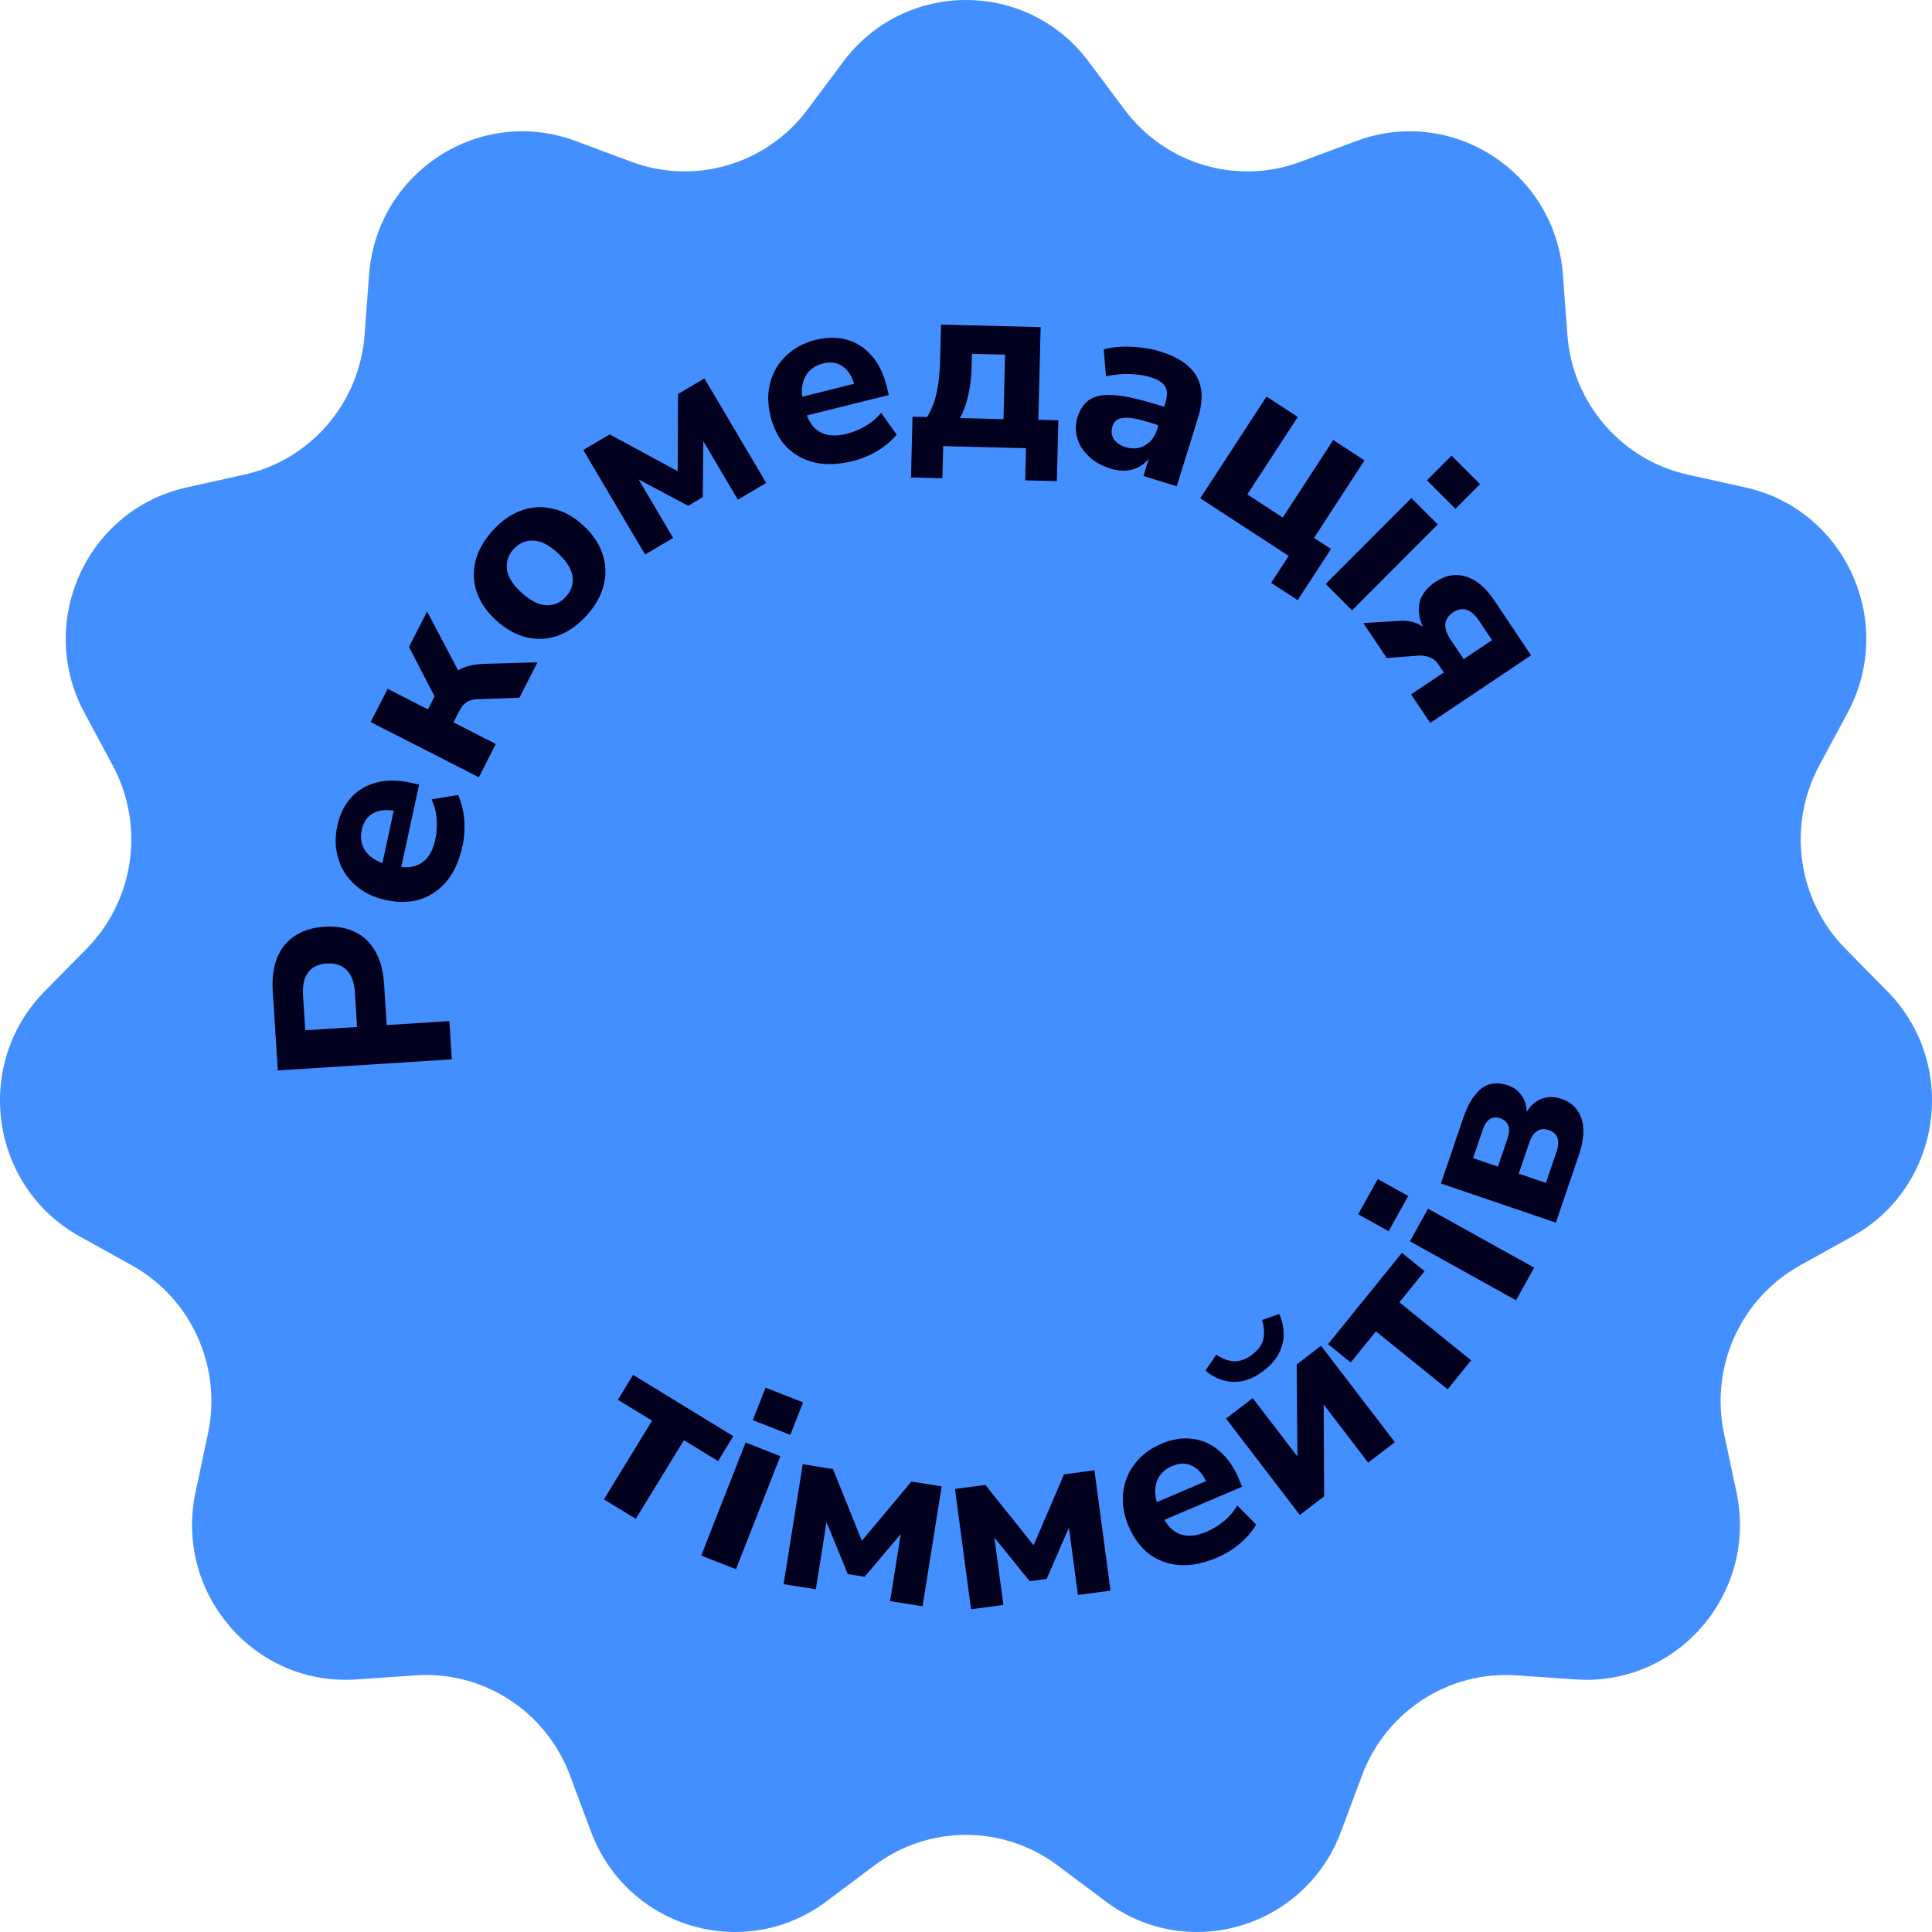
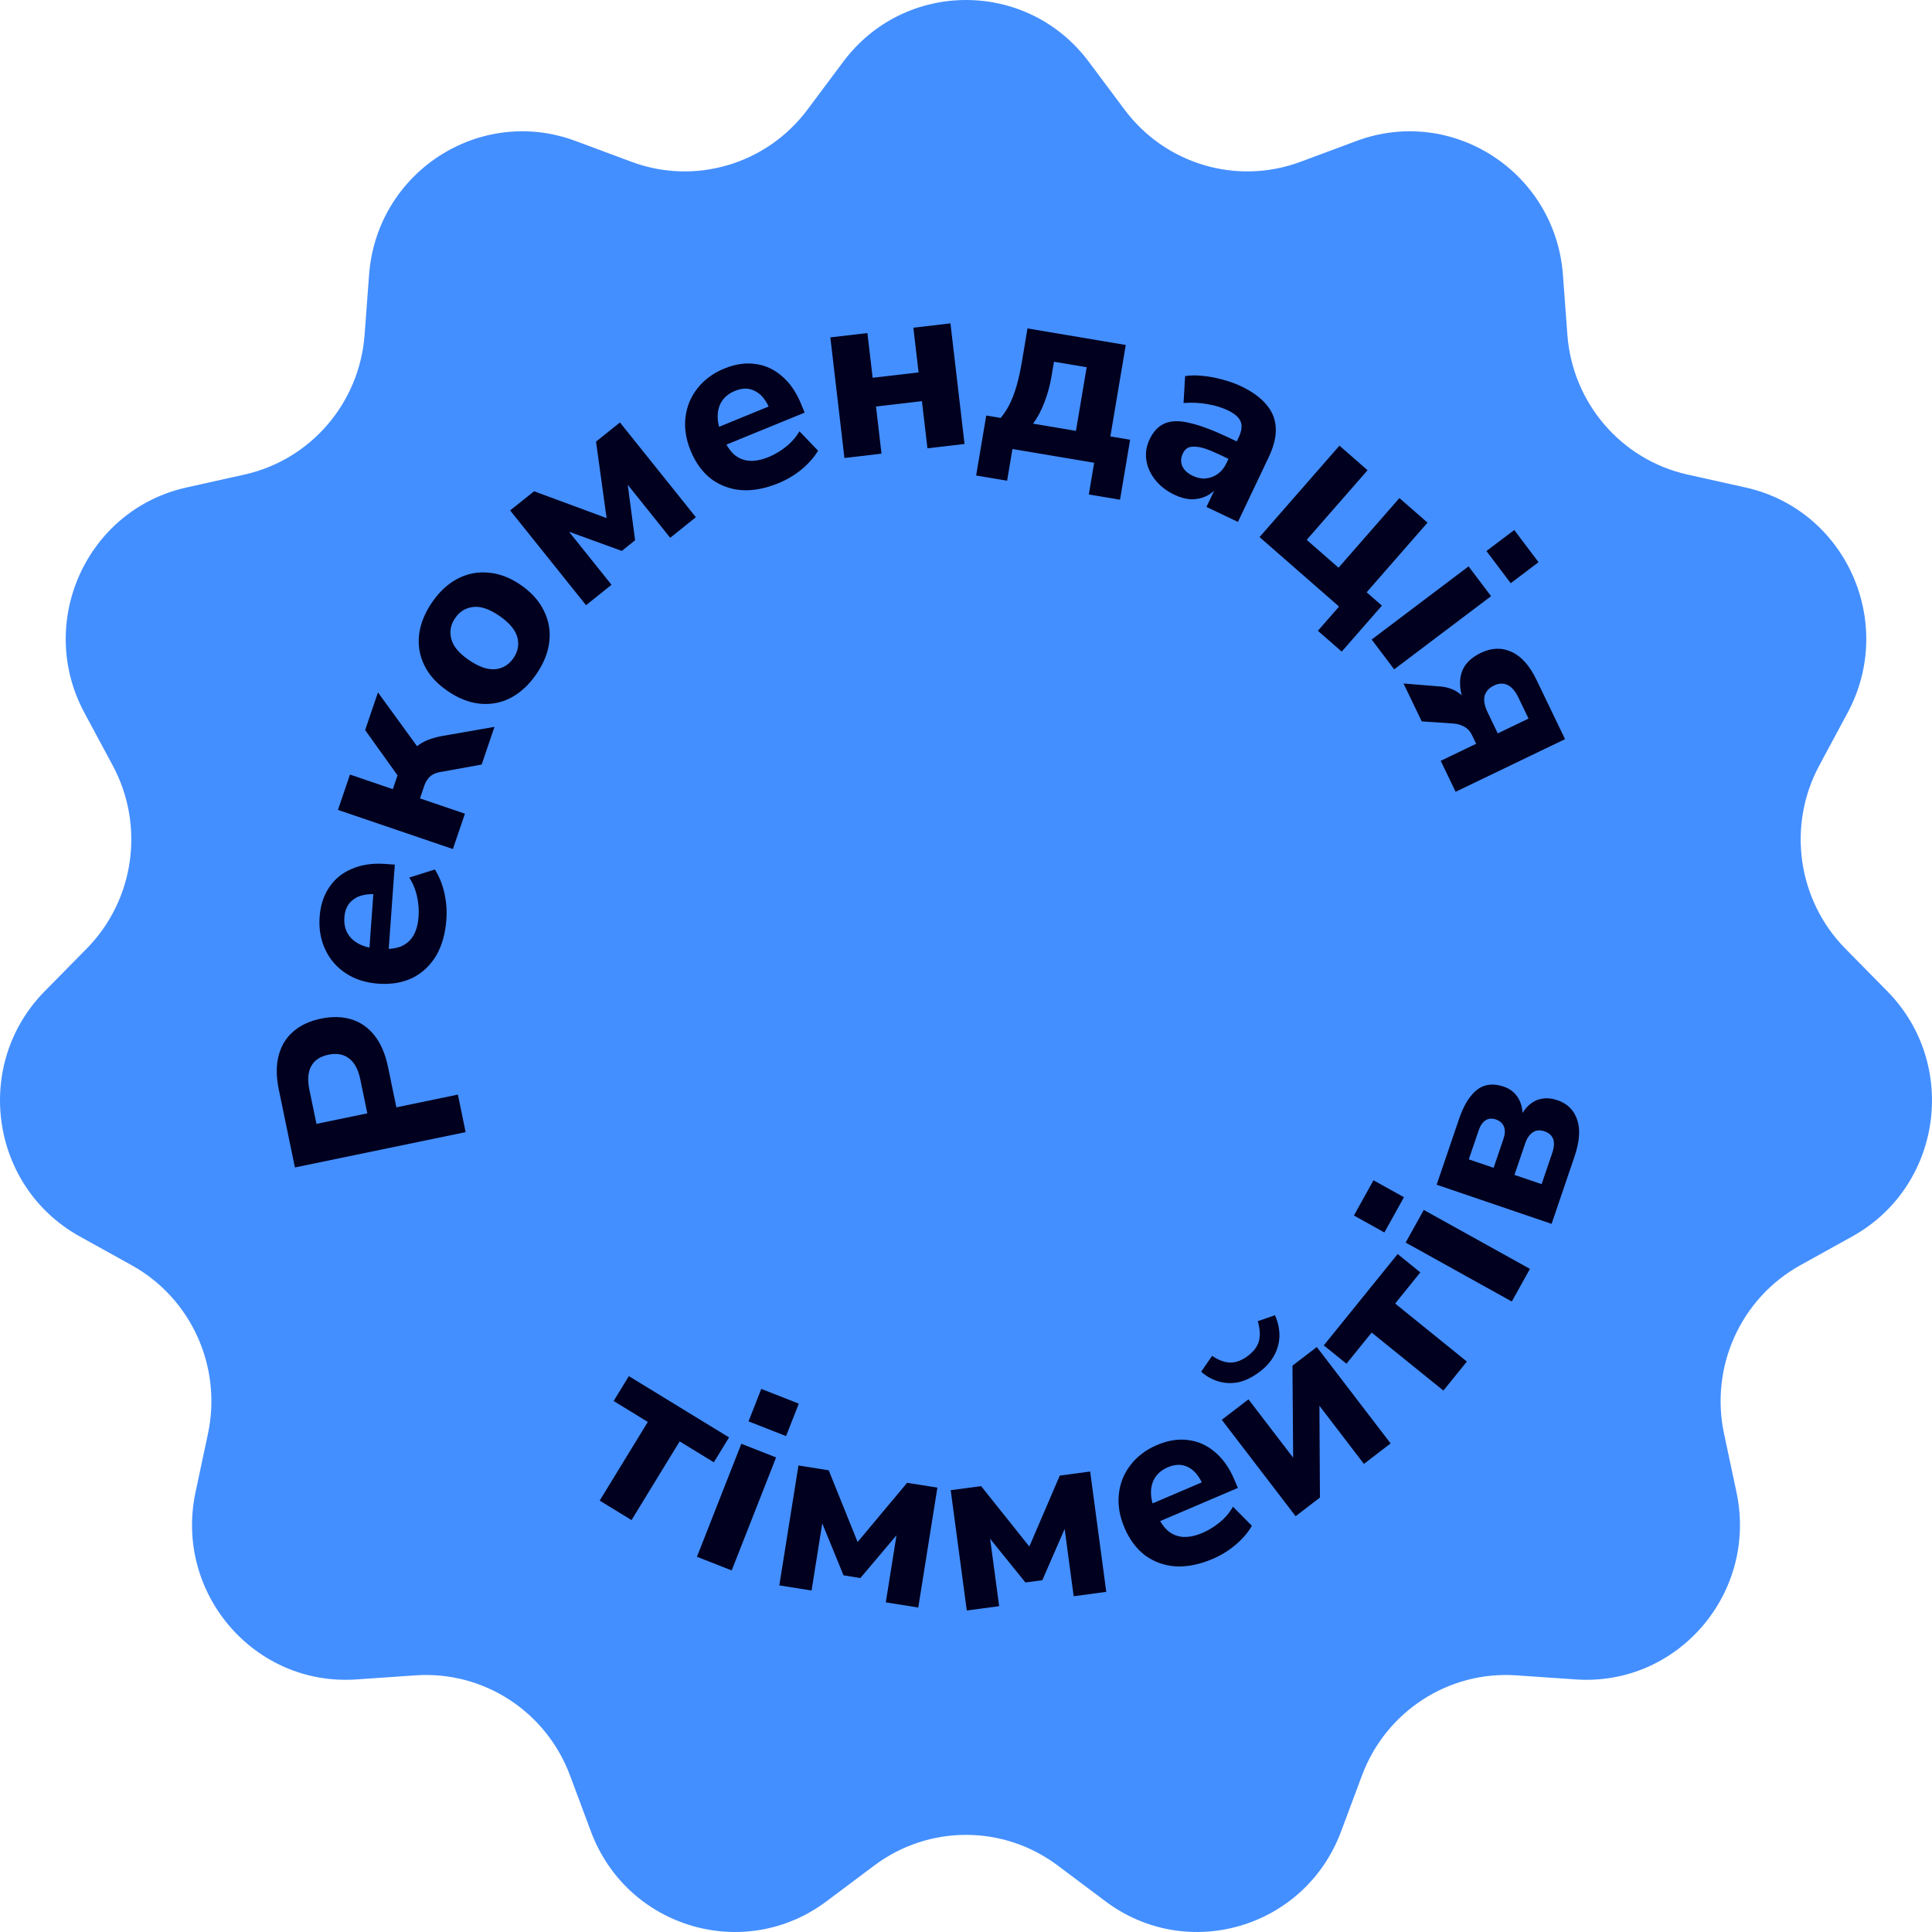
<svg xmlns="http://www.w3.org/2000/svg" width="125" height="125" viewBox="0 0 125 125" fill="none">
  <path d="M54.557 3.994C58.536 -1.331 66.464 -1.331 70.443 3.994L72.76 7.095C75.402 10.631 80.03 12.002 84.148 10.467L87.759 9.122C93.961 6.812 100.63 11.135 101.122 17.785L101.409 21.657C101.737 26.072 104.895 29.749 109.182 30.704L112.941 31.541C119.397 32.98 122.69 40.253 119.54 46.116L117.706 49.529C115.614 53.422 116.301 58.238 119.395 61.379L122.108 64.133C126.768 68.864 125.64 76.778 119.848 79.993L116.475 81.864C112.629 83.999 110.625 88.424 111.544 92.754L112.351 96.55C113.735 103.071 108.544 109.114 101.948 108.659L98.107 108.395C93.728 108.093 89.67 110.723 88.122 114.867L86.766 118.5C84.435 124.741 76.829 126.993 71.524 123.014L68.434 120.698C64.912 118.055 60.088 118.055 56.566 120.698L53.476 123.014C48.171 126.993 40.565 124.741 38.234 118.5L36.878 114.867C35.33 110.723 31.273 108.093 26.893 108.395L23.052 108.659C16.456 109.114 11.265 103.071 12.649 96.55L13.456 92.754C14.375 88.424 12.371 83.999 8.525 81.864L5.152 79.993C-0.64 76.778 -1.768 68.864 2.892 64.133L5.605 61.379C8.699 58.238 9.386 53.422 7.294 49.529L5.46 46.116C2.31 40.253 5.603 32.98 12.059 31.541L15.818 30.704C20.105 29.749 23.263 26.072 23.59 21.657L23.878 17.785C24.37 11.135 31.039 6.812 37.241 9.122L40.852 10.467C44.97 12.002 49.598 10.631 52.24 7.095L54.557 3.994Z" fill="#448FFF" />
-   <path d="M71.851 102.914L69.742 103.196L69.158 98.841L67.715 102.159L66.62 102.306L64.337 99.481L64.921 103.841L62.827 104.121L61.786 96.334L63.752 96.071L66.874 99.98L68.842 95.391L70.809 95.127L71.851 102.914Z" fill="#01001F" />
-   <path d="M53.894 95.049L55.763 99.689L58.966 95.857L60.925 96.17L59.689 103.928L57.587 103.593L58.279 99.252L55.943 102.018L54.852 101.844L53.476 98.481L52.784 102.827L50.698 102.494L51.935 94.736L53.894 95.049Z" fill="#01001F" />
-   <path d="M50.489 94.215L47.617 101.527L45.368 100.645L48.24 93.332L50.489 94.215Z" fill="#01001F" />
-   <path fill-rule="evenodd" clip-rule="evenodd" d="M75.13 93.414C75.837 93.113 76.51 93.005 77.15 93.092C77.786 93.168 78.358 93.423 78.867 93.856C79.386 94.283 79.806 94.875 80.129 95.63L80.368 96.189L75.338 98.334C75.486 98.583 75.647 98.788 75.821 98.947C76.112 99.194 76.443 99.331 76.814 99.358C77.195 99.381 77.616 99.294 78.077 99.098C78.469 98.93 78.842 98.701 79.194 98.412C79.546 98.123 79.831 97.787 80.05 97.403L81.273 98.639C81.027 99.068 80.675 99.479 80.216 99.872C79.763 100.251 79.272 100.553 78.742 100.779C77.888 101.143 77.088 101.305 76.341 101.265C75.598 101.21 74.941 100.975 74.369 100.558C73.802 100.127 73.355 99.529 73.029 98.764C72.711 98.018 72.589 97.299 72.665 96.606C72.736 95.903 72.985 95.275 73.41 94.723C73.841 94.156 74.414 93.72 75.13 93.414ZM77.151 94.849C76.762 94.644 76.327 94.643 75.846 94.848C75.483 95.002 75.21 95.219 75.026 95.494C74.842 95.77 74.748 96.094 74.745 96.466C74.743 96.693 74.777 96.934 74.846 97.188L78.032 95.828C77.792 95.343 77.499 95.017 77.151 94.849Z" fill="#01001F" />
-   <path d="M47.446 92.921L46.461 94.531L44.25 93.179L41.135 98.269L39.074 97.009L42.188 91.918L39.977 90.565L40.962 88.955L47.446 92.921Z" fill="#01001F" />
-   <path d="M90.248 93.31L88.52 94.633L85.64 90.872L85.674 96.811L84.099 98.019L79.323 91.781L81.051 90.458L83.941 94.231L83.896 88.279L85.471 87.072L90.248 93.31Z" fill="#01001F" />
-   <path d="M51.959 90.735L51.133 92.836L48.706 91.882L49.531 89.782L51.959 90.735Z" fill="#01001F" />
-   <path d="M92.171 82.244L90.541 84.259L95.181 88.013L93.662 89.891L89.022 86.138L87.391 88.153L85.924 86.966L90.703 81.057L92.171 82.244Z" fill="#01001F" />
-   <path d="M82.766 85.014C82.965 85.466 83.061 85.916 83.055 86.364C83.043 86.804 82.93 87.219 82.718 87.609C82.507 87.999 82.198 88.35 81.792 88.661C81.326 89.018 80.869 89.247 80.422 89.348C79.969 89.44 79.533 89.424 79.116 89.3C78.699 89.176 78.323 88.966 77.99 88.671L78.696 87.647C79.13 87.932 79.529 88.076 79.894 88.079C80.267 88.075 80.645 87.928 81.026 87.636C81.415 87.338 81.653 87.008 81.739 86.647C81.818 86.277 81.79 85.862 81.653 85.402L82.766 85.014Z" fill="#01001F" />
-   <path d="M99.261 82.017L98.088 84.129L91.22 80.314L92.394 78.202L99.261 82.017Z" fill="#01001F" />
-   <path d="M91.112 77.38L89.845 79.66L87.873 78.564L89.139 76.285L91.112 77.38Z" fill="#01001F" />
-   <path fill-rule="evenodd" clip-rule="evenodd" d="M96.432 70.142C96.777 70.056 97.156 70.084 97.57 70.225C98.024 70.379 98.36 70.669 98.577 71.092C98.703 71.348 98.771 71.627 98.785 71.929C98.907 71.732 99.04 71.567 99.186 71.435C99.447 71.197 99.739 71.053 100.059 71.005C100.37 70.953 100.702 70.987 101.055 71.107C101.691 71.324 102.115 71.75 102.327 72.386C102.532 73.008 102.472 73.799 102.145 74.758L100.665 79.105L93.228 76.571L94.667 72.346C94.897 71.669 95.162 71.156 95.462 70.808C95.754 70.445 96.078 70.224 96.432 70.142ZM100.203 73.116C99.91 73.016 99.659 73.038 99.453 73.182C99.24 73.312 99.072 73.559 98.948 73.922L98.261 75.936L100.018 76.535L100.705 74.52C100.828 74.157 100.85 73.861 100.771 73.631C100.685 73.388 100.495 73.216 100.203 73.116ZM97.065 72.352C96.803 72.262 96.577 72.281 96.387 72.408C96.198 72.535 96.051 72.75 95.948 73.053L95.308 74.931L96.914 75.478L97.553 73.6C97.656 73.297 97.666 73.035 97.584 72.815C97.491 72.592 97.317 72.438 97.065 72.352Z" fill="#01001F" />
-   <path fill-rule="evenodd" clip-rule="evenodd" d="M20.989 59.959C21.745 59.911 22.404 60.023 22.966 60.297C23.518 60.561 23.956 60.977 24.281 61.544C24.606 62.111 24.794 62.815 24.848 63.656L25.019 66.322L29.075 66.064L29.233 68.538L17.975 69.258L17.647 64.116C17.593 63.275 17.691 62.553 17.941 61.949C18.191 61.345 18.573 60.877 19.087 60.545C19.599 60.202 20.233 60.007 20.989 59.959ZM21.14 62.338C20.587 62.373 20.182 62.571 19.927 62.929C19.672 63.276 19.564 63.77 19.605 64.408L19.75 66.659L23.102 66.445L22.959 64.193C22.918 63.555 22.743 63.08 22.435 62.769C22.126 62.446 21.694 62.303 21.14 62.338Z" fill="#01001F" />
-   <path fill-rule="evenodd" clip-rule="evenodd" d="M24.343 50.635C24.992 50.458 25.718 50.457 26.521 50.63L27.116 50.759L25.962 56.102C26.251 56.126 26.51 56.113 26.741 56.062C27.11 55.968 27.413 55.776 27.65 55.489C27.889 55.192 28.061 54.798 28.167 54.308C28.256 53.891 28.285 53.455 28.253 53.001C28.22 52.547 28.11 52.119 27.924 51.719L29.638 51.434C29.847 51.882 29.979 52.407 30.035 53.009C30.082 53.597 30.046 54.173 29.924 54.736C29.729 55.643 29.398 56.39 28.933 56.977C28.46 57.552 27.888 57.952 27.217 58.179C26.538 58.392 25.792 58.412 24.979 58.236C24.187 58.065 23.529 57.749 23.006 57.287C22.474 56.823 22.105 56.257 21.899 55.591C21.686 54.912 21.661 54.192 21.825 53.431C21.987 52.68 22.288 52.068 22.728 51.596C23.158 51.121 23.697 50.801 24.343 50.635ZM25.472 52.456C24.938 52.372 24.501 52.423 24.163 52.609C23.771 52.809 23.52 53.164 23.41 53.675C23.327 54.06 23.344 54.408 23.462 54.717C23.581 55.026 23.792 55.29 24.094 55.508C24.279 55.641 24.495 55.752 24.742 55.842L25.472 52.456Z" fill="#01001F" />
-   <path d="M29.639 43.372C29.857 43.241 30.099 43.142 30.367 43.077C30.654 43.008 30.969 42.965 31.312 42.949L34.777 42.849L33.606 45.143L31.008 45.236C30.769 45.234 30.576 45.261 30.427 45.317C30.27 45.369 30.138 45.451 30.032 45.565C29.921 45.664 29.822 45.799 29.735 45.97L29.342 46.739L32.079 48.136L30.981 50.288L23.983 46.718L25.081 44.565L27.689 45.897L28.118 45.056L26.462 41.857L27.633 39.562L29.639 43.372Z" fill="#01001F" />
-   <path fill-rule="evenodd" clip-rule="evenodd" d="M92.873 37.648C93.519 37.215 94.173 37.098 94.833 37.298C95.502 37.492 96.122 38.014 96.692 38.864L99.061 42.399L92.535 46.773L91.296 44.926L93.41 43.509L93.045 42.964C92.902 42.751 92.712 42.603 92.475 42.518C92.253 42.435 92.014 42.404 91.757 42.422L89.72 42.572L88.206 40.313L90.482 40.175C90.905 40.135 91.291 40.184 91.64 40.322C91.792 40.385 91.927 40.46 92.047 40.546C91.956 40.329 91.889 40.119 91.848 39.914C91.755 39.45 91.793 39.027 91.961 38.645C92.143 38.265 92.447 37.934 92.873 37.648ZM94.869 39.45C94.585 39.371 94.301 39.426 94.017 39.616C93.725 39.812 93.557 40.06 93.513 40.358C93.484 40.66 93.598 41.002 93.853 41.383L94.699 42.645L96.534 41.416L95.687 40.153C95.432 39.772 95.159 39.538 94.869 39.45Z" fill="#01001F" />
-   <path fill-rule="evenodd" clip-rule="evenodd" d="M33.737 33.028C34.405 32.787 35.083 32.748 35.77 32.913C36.456 33.063 37.107 33.419 37.721 33.98C38.343 34.548 38.764 35.171 38.984 35.848C39.211 36.517 39.233 37.195 39.053 37.883C38.88 38.562 38.51 39.214 37.942 39.836C37.374 40.458 36.755 40.89 36.087 41.132C35.425 41.366 34.751 41.4 34.064 41.235C33.377 41.07 32.722 40.704 32.1 40.136C31.478 39.568 31.057 38.952 30.838 38.29C30.62 37.628 30.596 36.957 30.769 36.277C30.949 35.59 31.324 34.935 31.892 34.312C32.46 33.69 33.076 33.262 33.737 33.028ZM34.493 34.976C34.002 34.96 33.58 35.145 33.227 35.531C32.882 35.909 32.739 36.343 32.799 36.831C32.852 37.312 33.165 37.815 33.74 38.34C34.315 38.865 34.852 39.138 35.351 39.161C35.843 39.177 36.261 38.995 36.606 38.617C36.959 38.231 37.105 37.794 37.045 37.306C36.978 36.81 36.656 36.3 36.081 35.775C35.506 35.251 34.976 34.984 34.493 34.976Z" fill="#01001F" />
-   <path d="M93.026 33.928L87.478 39.49L85.767 37.784L91.315 32.222L93.026 33.928Z" fill="#01001F" />
-   <path d="M83.968 26.976L80.701 31.989L82.993 33.482L86.26 28.47L88.285 29.788L85.017 34.802L86.117 35.519L83.959 38.829L82.243 37.711L83.379 35.969L77.655 32.238L81.944 25.656L83.968 26.976Z" fill="#01001F" />
-   <path d="M49.573 31.246L47.741 32.329L45.505 28.547L45.47 32.166L44.52 32.727L41.315 31.016L43.554 34.804L41.736 35.878L37.739 29.115L39.447 28.105L43.846 30.486L43.868 25.492L45.576 24.483L49.573 31.246Z" fill="#01001F" />
-   <path d="M95.76 31.322L94.168 32.92L92.321 31.078L93.915 29.48L95.76 31.322Z" fill="#01001F" />
-   <path fill-rule="evenodd" clip-rule="evenodd" d="M72.521 22.436C72.952 22.413 73.388 22.431 73.828 22.489C74.271 22.537 74.68 22.62 75.057 22.737C75.842 22.981 76.447 23.297 76.874 23.686C77.313 24.069 77.587 24.539 77.693 25.097C77.802 25.644 77.741 26.29 77.51 27.033L76.134 31.465L73.98 30.796L74.328 29.675C74.199 29.839 74.05 29.98 73.879 30.095C73.61 30.279 73.301 30.396 72.951 30.443C72.604 30.481 72.232 30.438 71.835 30.314C71.284 30.144 70.823 29.883 70.452 29.533C70.08 29.183 69.829 28.787 69.699 28.345C69.568 27.902 69.573 27.451 69.716 26.993C69.886 26.443 70.163 26.054 70.546 25.827C70.933 25.59 71.468 25.505 72.151 25.571C72.837 25.628 73.71 25.821 74.769 26.149L75.319 26.319L75.4 26.06C75.539 25.612 75.535 25.264 75.388 25.018C75.245 24.761 74.928 24.557 74.439 24.405C74.032 24.279 73.578 24.21 73.079 24.2C72.593 24.183 72.085 24.233 71.558 24.349L71.411 22.61C71.733 22.509 72.103 22.451 72.521 22.436ZM72.682 27.043C72.487 27.061 72.332 27.113 72.216 27.199C72.109 27.289 72.029 27.421 71.975 27.594C71.887 27.879 71.911 28.143 72.047 28.387C72.194 28.633 72.457 28.816 72.834 28.933C73.129 29.024 73.409 29.038 73.674 28.976C73.953 28.906 74.195 28.774 74.4 28.581C74.608 28.378 74.759 28.123 74.854 27.817L74.949 27.512L74.415 27.346C74.018 27.222 73.677 27.133 73.392 27.078C73.118 27.026 72.881 27.015 72.682 27.043Z" fill="#01001F" />
-   <path fill-rule="evenodd" clip-rule="evenodd" d="M67.33 21.162L67.18 27.16L68.476 27.192L68.378 31.128L66.331 31.076L66.382 28.997L61.024 28.864L60.972 30.943L58.941 30.893L59.039 26.958L59.982 26.981C60.171 26.677 60.324 26.349 60.439 26C60.554 25.651 60.645 25.248 60.71 24.791C60.774 24.334 60.814 23.801 60.829 23.193L60.883 21.002L67.33 21.162ZM62.861 23.852C62.846 24.438 62.774 25.018 62.642 25.591C62.511 26.164 62.332 26.65 62.109 27.05L64.924 27.12L65.028 22.945L62.885 22.893L62.861 23.852Z" fill="#01001F" />
-   <path fill-rule="evenodd" clip-rule="evenodd" d="M52.776 21.988C53.521 21.802 54.203 21.803 54.821 21.989C55.437 22.166 55.962 22.507 56.396 23.015C56.841 23.519 57.163 24.17 57.362 24.967L57.508 25.557L52.204 26.879C52.31 27.148 52.436 27.375 52.583 27.561C52.831 27.85 53.136 28.038 53.499 28.123C53.871 28.206 54.3 28.188 54.787 28.066C55.201 27.963 55.604 27.796 55.998 27.566C56.391 27.336 56.727 27.049 57.004 26.705L58.015 28.118C57.705 28.503 57.292 28.854 56.777 29.169C56.27 29.471 55.736 29.693 55.177 29.832C54.277 30.056 53.461 30.09 52.729 29.932C52.005 29.761 51.393 29.424 50.894 28.922C50.403 28.407 50.056 27.745 49.855 26.938C49.659 26.151 49.654 25.421 49.837 24.749C50.019 24.066 50.364 23.486 50.871 23.008C51.386 22.517 52.021 22.177 52.776 21.988ZM54.545 23.724C54.193 23.46 53.764 23.391 53.257 23.518C52.874 23.613 52.569 23.782 52.344 24.025C52.119 24.268 51.975 24.573 51.913 24.94C51.875 25.165 51.87 25.408 51.899 25.669L55.259 24.831C55.099 24.314 54.861 23.945 54.545 23.724Z" fill="#01001F" />
+   <path d="M90.807 44.222L93.079 44.407C93.504 44.428 93.879 44.531 94.206 44.718C94.537 44.913 94.774 45.16 94.917 45.458L95.091 45.819L94.918 45.902C94.645 45.335 94.495 44.815 94.469 44.342C94.443 43.87 94.54 43.456 94.76 43.102C94.994 42.752 95.342 42.466 95.803 42.244C96.505 41.907 97.168 41.883 97.793 42.174C98.428 42.461 98.968 43.065 99.412 43.988L101.258 47.823L94.179 51.229L93.214 49.225L95.507 48.122L95.222 47.531C95.111 47.3 94.944 47.126 94.722 47.008C94.514 46.895 94.281 46.83 94.024 46.812L91.986 46.673L90.807 44.222ZM96.246 46.08L96.905 47.449L98.895 46.492L98.236 45.122C98.037 44.709 97.8 44.438 97.525 44.31C97.255 44.191 96.966 44.206 96.659 44.354C96.341 44.507 96.14 44.728 96.055 45.017C95.983 45.312 96.047 45.666 96.246 46.08Z" fill="#01001F" />
+   <path d="M96.172 35.652L97.972 34.292L99.543 36.374L97.743 37.733L96.172 35.652ZM88.746 41.377L95.016 36.644L96.472 38.572L90.202 43.306L88.746 41.377Z" fill="#01001F" />
+   <path d="M85.267 40.811L86.636 39.245L81.492 34.749L86.662 28.834L88.481 30.424L84.543 34.929L86.603 36.73L90.541 32.225L92.36 33.815L88.422 38.32L89.41 39.184L86.809 42.159L85.267 40.811Z" fill="#01001F" />
+   <path d="M76.002 32.019C75.481 31.772 75.062 31.449 74.744 31.05C74.426 30.651 74.233 30.223 74.167 29.766C74.1 29.309 74.17 28.864 74.376 28.431C74.623 27.91 74.953 27.565 75.364 27.394C75.78 27.214 76.322 27.206 76.988 27.369C77.659 27.522 78.496 27.837 79.498 28.313L80.264 28.676L79.729 29.804L78.977 29.447C78.601 29.268 78.276 29.132 78.003 29.037C77.738 28.947 77.506 28.902 77.306 28.901C77.11 28.891 76.948 28.92 76.821 28.989C76.703 29.063 76.605 29.182 76.527 29.346C76.399 29.616 76.385 29.881 76.486 30.141C76.597 30.406 76.83 30.623 77.186 30.793C77.466 30.925 77.741 30.98 78.013 30.955C78.299 30.925 78.557 30.829 78.787 30.667C79.022 30.495 79.208 30.265 79.346 29.976L80.135 28.314C80.336 27.89 80.382 27.546 80.272 27.281C80.166 27.006 79.882 26.759 79.419 26.539C79.034 26.356 78.594 26.224 78.101 26.144C77.623 26.058 77.114 26.035 76.576 26.074L76.676 24.333C77.009 24.279 77.384 24.274 77.8 24.318C78.23 24.357 78.659 24.436 79.085 24.556C79.517 24.667 79.911 24.807 80.268 24.976C81.01 25.328 81.564 25.728 81.931 26.174C82.312 26.614 82.516 27.118 82.541 27.686C82.572 28.243 82.42 28.874 82.086 29.577L80.095 33.768L78.057 32.8L78.737 31.37L78.838 31.418C78.625 31.718 78.364 31.943 78.057 32.092C77.764 32.236 77.441 32.307 77.088 32.305C76.74 32.293 76.378 32.198 76.002 32.019Z" fill="#01001F" />
+   <path d="M63.156 30.765L63.81 26.884L64.741 27.041C64.971 26.766 65.168 26.464 65.332 26.134C65.495 25.805 65.641 25.419 65.77 24.975C65.899 24.532 66.014 24.01 66.115 23.411L66.479 21.249L72.837 22.32L71.841 28.237L73.119 28.452L72.465 32.333L70.446 31.993L70.791 29.942L65.505 29.052L65.16 31.103L63.156 30.765ZM66.837 27.41L69.614 27.878L70.307 23.76L68.193 23.404L68.033 24.35C67.936 24.929 67.782 25.492 67.57 26.041C67.359 26.589 67.114 27.046 66.837 27.41Z" fill="#01001F" />
+   <path d="M54.634 29.632L53.723 21.829L56.122 21.549L56.46 24.441L59.432 24.094L59.094 21.202L61.494 20.922L62.405 28.725L60.005 29.005L59.649 25.954L56.677 26.301L57.033 29.352L54.634 29.632Z" fill="#01001F" />
+   <path d="M50.367 31.262C49.508 31.613 48.705 31.763 47.958 31.712C47.217 31.646 46.563 31.401 45.997 30.976C45.437 30.536 44.999 29.931 44.684 29.162C44.377 28.411 44.267 27.69 44.352 26.998C44.434 26.296 44.691 25.672 45.125 25.126C45.564 24.566 46.144 24.139 46.865 23.844C47.576 23.553 48.25 23.455 48.889 23.551C49.523 23.637 50.092 23.9 50.595 24.34C51.107 24.776 51.519 25.374 51.83 26.134L52.06 26.697L46.714 28.884L46.242 27.729L49.974 26.202L49.821 26.506C49.575 25.904 49.256 25.505 48.864 25.308C48.478 25.097 48.043 25.09 47.56 25.288C47.194 25.438 46.918 25.649 46.73 25.922C46.542 26.194 46.443 26.517 46.434 26.89C46.425 27.262 46.512 27.67 46.694 28.115L46.742 28.233C46.948 28.737 47.192 29.121 47.473 29.386C47.76 29.637 48.089 29.779 48.46 29.812C48.84 29.841 49.263 29.76 49.727 29.57C50.122 29.409 50.497 29.186 50.853 28.902C51.21 28.618 51.5 28.286 51.725 27.906L52.929 29.159C52.677 29.585 52.319 29.991 51.855 30.377C51.396 30.749 50.9 31.044 50.367 31.262Z" fill="#01001F" />
+   <path d="M37.917 39.156L33.006 33.025L34.554 31.784L39.246 33.52L38.563 28.573L40.111 27.333L45.023 33.464L43.362 34.795L40.201 30.849L40.513 30.599L41.091 34.954L40.229 35.644L36.093 34.14L36.405 33.89L39.566 37.836L37.917 39.156Z" fill="#01001F" />
+   <path d="M34.71 43.605C34.234 44.3 33.681 44.814 33.053 45.146C32.431 45.47 31.768 45.598 31.064 45.53C30.361 45.462 29.662 45.19 28.966 44.713C28.271 44.237 27.769 43.687 27.461 43.061C27.152 42.436 27.036 41.775 27.113 41.078C27.196 40.371 27.475 39.671 27.951 38.976C28.428 38.28 28.977 37.771 29.599 37.447C30.228 37.115 30.894 36.983 31.597 37.051C32.297 37.104 32.991 37.366 33.677 37.836C34.373 38.312 34.876 38.87 35.187 39.51C35.505 40.142 35.622 40.81 35.539 41.516C35.463 42.214 35.186 42.91 34.71 43.605ZM33.218 42.583C33.514 42.152 33.598 41.699 33.471 41.224C33.335 40.743 32.945 40.282 32.303 39.843C31.661 39.403 31.099 39.212 30.619 39.271C30.131 39.324 29.738 39.566 29.443 39.997C29.154 40.42 29.073 40.868 29.2 41.343C29.318 41.812 29.698 42.267 30.341 42.707C30.983 43.147 31.553 43.343 32.051 43.297C32.54 43.243 32.929 43.006 33.218 42.583Z" fill="#01001F" />
+   <path d="M29.302 54.933L21.865 52.401L22.644 50.114L25.416 51.058L25.72 50.164L23.624 47.236L24.454 44.798L27.343 48.773L26.446 48.975C26.569 48.713 26.734 48.493 26.941 48.315C27.148 48.138 27.389 47.994 27.663 47.885C27.936 47.775 28.242 47.688 28.58 47.623L31.994 47.027L31.164 49.466L28.606 49.93C28.369 49.962 28.182 50.017 28.043 50.093C27.894 50.166 27.775 50.267 27.687 50.395C27.592 50.509 27.513 50.657 27.451 50.838L27.173 51.656L30.081 52.646L29.302 54.933Z" fill="#01001F" />
+   <path d="M28.881 59.486C28.814 60.412 28.592 61.198 28.214 61.844C27.826 62.479 27.315 62.956 26.683 63.274C26.041 63.581 25.304 63.704 24.475 63.644C23.666 63.586 22.971 63.365 22.389 62.981C21.796 62.596 21.352 62.088 21.055 61.457C20.748 60.815 20.623 60.105 20.679 59.328C20.734 58.562 20.947 57.915 21.316 57.385C21.675 56.855 22.163 56.462 22.781 56.207C23.399 55.942 24.117 55.838 24.937 55.897L25.543 55.941L25.128 61.702L23.883 61.612L24.173 57.591L24.378 57.862C23.729 57.816 23.229 57.924 22.879 58.188C22.518 58.44 22.319 58.826 22.282 59.348C22.253 59.741 22.32 60.083 22.481 60.373C22.642 60.662 22.887 60.894 23.217 61.067C23.546 61.241 23.951 61.345 24.429 61.379L24.557 61.388C25.099 61.428 25.552 61.38 25.915 61.246C26.267 61.1 26.541 60.868 26.735 60.551C26.93 60.222 27.045 59.808 27.081 59.308C27.112 58.883 27.079 58.447 26.983 58.002C26.886 57.556 26.718 57.149 26.477 56.779L28.135 56.256C28.405 56.671 28.609 57.173 28.748 57.76C28.878 58.336 28.922 58.912 28.881 59.486Z" fill="#01001F" />
+   <path d="M30.127 73.249L19.081 75.534L18.037 70.489C17.866 69.664 17.863 68.935 18.026 68.302C18.189 67.669 18.502 67.152 18.963 66.752C19.423 66.341 20.023 66.059 20.765 65.905C21.507 65.752 22.175 65.771 22.771 65.964C23.353 66.149 23.845 66.499 24.246 67.015C24.647 67.531 24.933 68.202 25.104 69.027L25.645 71.644L29.625 70.82L30.127 73.249ZM23.765 72.033L23.308 69.823C23.178 69.197 22.939 68.751 22.59 68.485C22.238 68.209 21.791 68.127 21.248 68.24C20.705 68.352 20.332 68.604 20.13 68.994C19.925 69.374 19.888 69.877 20.017 70.504L20.474 72.713L23.765 72.033Z" fill="#01001F" />
+   <path d="M100.388 79.184L92.951 76.651L94.39 72.425C94.621 71.749 94.886 71.236 95.185 70.887C95.477 70.525 95.801 70.303 96.156 70.221C96.5 70.135 96.879 70.163 97.293 70.304C97.748 70.459 98.083 70.748 98.3 71.171C98.506 71.59 98.562 72.072 98.467 72.614L98.24 72.537C98.425 72.093 98.648 71.752 98.91 71.514C99.171 71.276 99.462 71.133 99.783 71.084C100.093 71.032 100.425 71.067 100.779 71.187C101.415 71.404 101.839 71.83 102.051 72.465C102.256 73.087 102.195 73.878 101.868 74.837L100.388 79.184ZM99.742 76.614L100.428 74.6C100.552 74.237 100.574 73.94 100.494 73.71C100.408 73.466 100.219 73.295 99.926 73.195C99.633 73.096 99.383 73.117 99.177 73.261C98.963 73.391 98.795 73.638 98.671 74.002L97.985 76.016L99.742 76.614ZM96.637 75.557L97.276 73.679C97.38 73.376 97.39 73.115 97.307 72.895C97.214 72.671 97.041 72.517 96.789 72.431C96.526 72.341 96.3 72.36 96.11 72.487C95.921 72.614 95.774 72.829 95.671 73.132L95.031 75.01L96.637 75.557Z" fill="#01001F" />
+   <path d="M89.57 79.74L87.598 78.644L88.864 76.364L90.836 77.46L89.57 79.74ZM97.813 84.208L90.945 80.394L92.118 78.282L98.986 82.096L97.813 84.208Z" fill="#01001F" />
+   <path d="M93.387 89.97L88.746 86.217L87.116 88.233L85.648 87.045L90.428 81.136L91.896 82.323L90.266 84.339L94.906 88.092L93.387 89.97Z" fill="#01001F" />
+   <path d="M83.825 98.098L79.048 91.86L80.776 90.537L84.015 94.768L83.672 95.03L83.622 88.358L85.197 87.152L89.973 93.389L88.245 94.713L85.006 90.482L85.362 90.21L85.4 96.891L83.825 98.098ZM81.516 88.741C81.051 89.098 80.594 89.326 80.147 89.427C79.694 89.519 79.258 89.503 78.841 89.379C78.424 89.255 78.049 89.046 77.715 88.75L78.421 87.726C78.855 88.011 79.255 88.156 79.619 88.159C79.993 88.155 80.37 88.007 80.751 87.715C81.141 87.417 81.378 87.087 81.464 86.725C81.544 86.356 81.515 85.941 81.378 85.481L82.491 85.093C82.69 85.545 82.786 85.996 82.78 86.444C82.767 86.883 82.655 87.298 82.444 87.689C82.232 88.079 81.923 88.43 81.516 88.741Z" fill="#01001F" />
+   <path d="M78.466 100.859C77.613 101.223 76.812 101.385 76.064 101.345C75.322 101.29 74.665 101.055 74.093 100.638C73.526 100.207 73.079 99.609 72.753 98.844C72.435 98.098 72.314 97.379 72.389 96.685C72.46 95.982 72.708 95.355 73.133 94.802C73.564 94.236 74.138 93.799 74.854 93.494C75.561 93.192 76.234 93.085 76.874 93.171C77.509 93.248 78.082 93.503 78.591 93.935C79.11 94.363 79.531 94.955 79.853 95.71L80.091 96.269L74.779 98.536L74.289 97.388L77.998 95.806L77.85 96.112C77.595 95.514 77.27 95.119 76.875 94.928C76.486 94.723 76.051 94.723 75.57 94.928C75.207 95.083 74.934 95.298 74.75 95.574C74.566 95.849 74.472 96.173 74.469 96.546C74.466 96.918 74.558 97.325 74.746 97.767L74.797 97.885C75.01 98.385 75.26 98.766 75.545 99.027C75.836 99.274 76.167 99.411 76.538 99.438C76.919 99.461 77.34 99.374 77.801 99.177C78.193 99.01 78.566 98.782 78.918 98.492C79.27 98.203 79.555 97.867 79.774 97.483L80.997 98.718C80.751 99.148 80.399 99.559 79.941 99.952C79.487 100.331 78.996 100.633 78.466 100.859Z" fill="#01001F" />
+   <path d="M62.551 104.2L61.51 96.414L63.476 96.151L66.598 100.059L68.567 95.47L70.533 95.207L71.575 102.993L69.466 103.275L68.795 98.264L69.192 98.211L67.439 102.239L66.344 102.385L63.578 98.962L63.974 98.909L64.645 103.92L62.551 104.2Z" fill="#01001F" />
+   <path d="M50.422 102.574L51.659 94.816L53.618 95.128L55.487 99.768L58.69 95.937L60.649 96.249L59.412 104.007L57.311 103.672L58.107 98.679L58.502 98.742L55.666 102.098L54.576 101.924L52.908 97.85L53.303 97.913L52.508 102.906L50.422 102.574Z" fill="#01001F" />
+   <path d="M48.43 91.962L49.255 89.862L51.682 90.815L50.858 92.915L48.43 91.962ZM45.092 100.724L47.964 93.412L50.213 94.295L47.341 101.607L45.092 100.724Z" fill="#01001F" />
+   <path d="M38.799 97.089L41.913 91.998L39.702 90.645L40.687 89.035L47.17 93.001L46.185 94.611L43.974 93.259L40.86 98.35L38.799 97.089Z" fill="#01001F" />
</svg>
